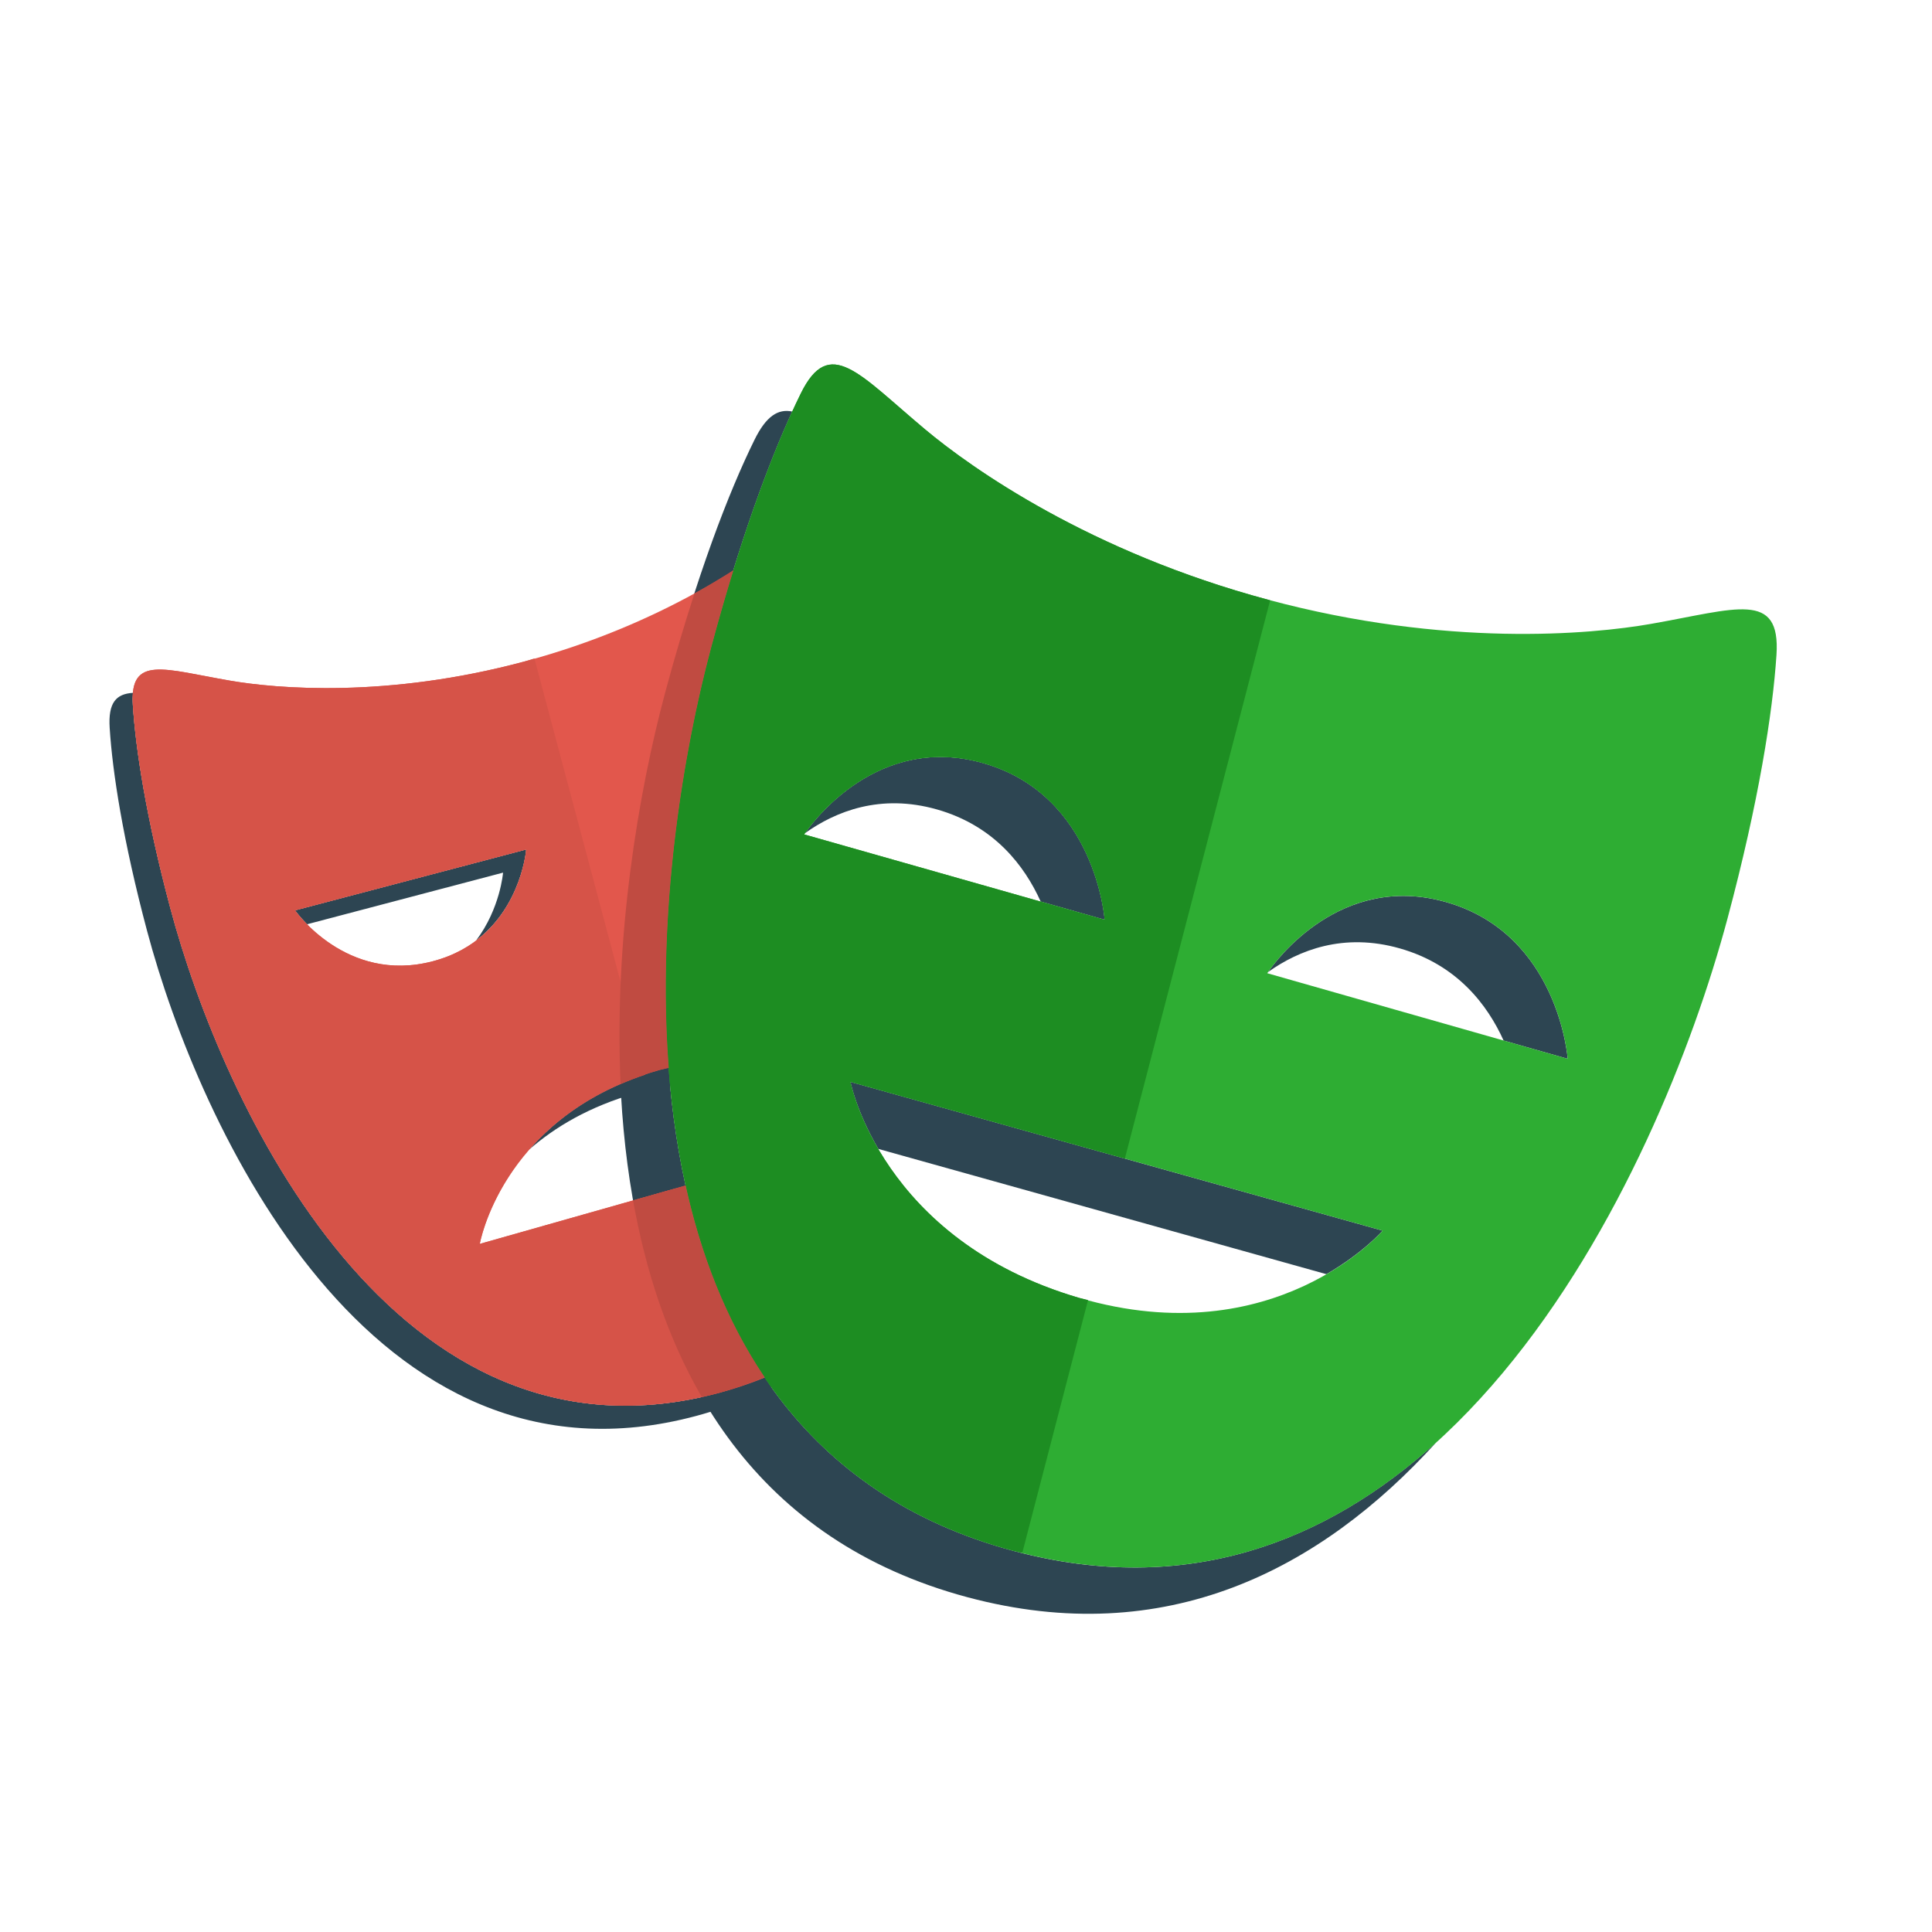
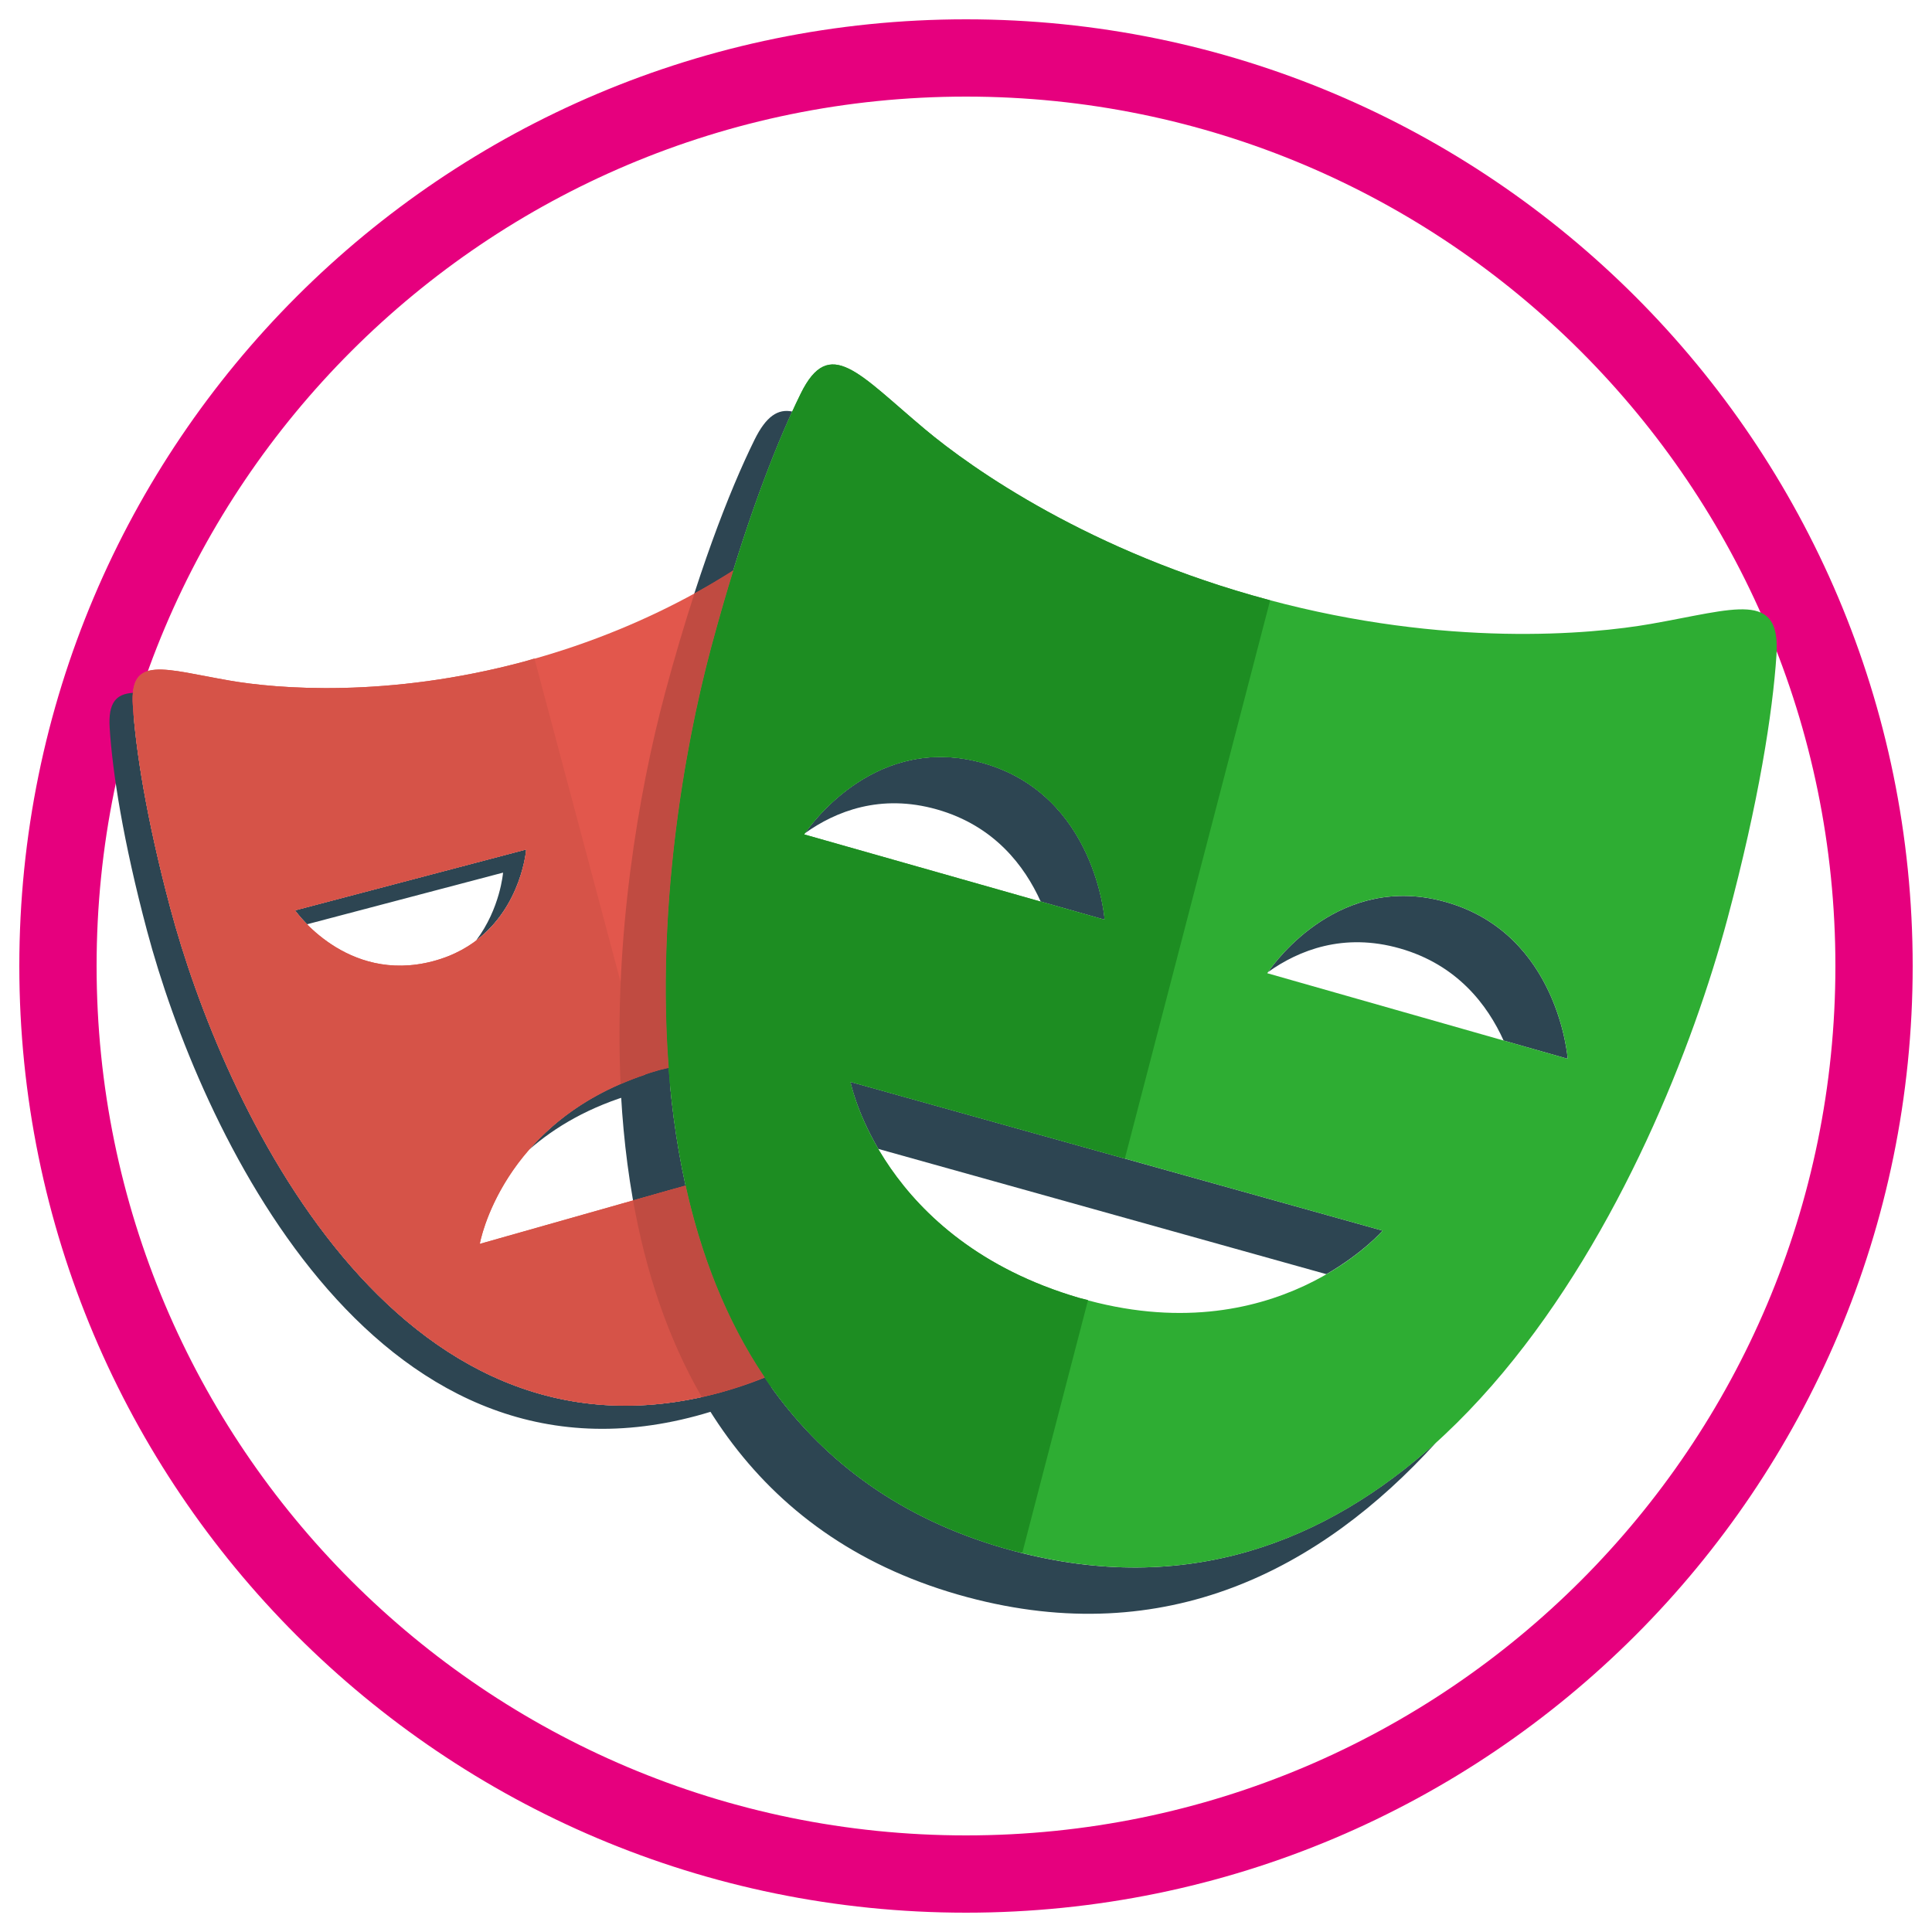
<svg xmlns="http://www.w3.org/2000/svg" width="400" height="400" viewBox="0 0 400 400" fill="none">
+   <circle cx="200" cy="200" r="188" fill="none" stroke="#E6007E" stroke-width="16" />
  <path d="M136.444 221.556C123.558 225.213 115.104 231.625 109.535 238.032C114.869 233.364 122.014 229.08 131.652 226.348C141.51 223.554 149.92 223.574 156.869 224.915V219.481C150.941 218.939 144.145 219.371 136.444 221.556ZM108.946 175.876L61.09 188.484C61.09 188.484 61.962 189.716 63.577 191.36L104.153 180.668C104.153 180.668 103.578 188.077 98.585 194.705C108.03 187.559 108.946 175.876 108.946 175.876ZM149.005 288.347C81.658 306.486 46.027 228.438 35.24 187.928C30.256 169.229 28.08 155.067 27.5 145.928C27.438 144.979 27.466 144.179 27.534 143.446C24.04 143.657 22.367 145.473 22.708 150.721C23.288 159.855 25.463 174.016 30.447 192.721C41.23 233.225 76.866 311.273 144.213 293.134C158.872 289.185 169.885 281.992 178.152 272.81C170.532 279.692 160.995 285.112 149.005 288.347ZM161.661 128.11V132.903H188.077C187.535 131.206 186.989 129.677 186.447 128.11H161.661Z" fill="#2D4552" />
  <path d="M193.981 167.584C205.861 170.958 212.144 179.287 215.465 186.658L228.711 190.42C228.711 190.42 226.904 164.623 203.57 157.995C181.741 151.793 168.308 170.124 166.674 172.496C173.024 167.972 182.297 164.268 193.981 167.584ZM299.422 186.777C277.573 180.547 264.145 198.916 262.535 201.255C268.89 196.736 278.158 193.031 289.837 196.362C301.698 199.741 307.976 208.06 311.307 215.436L324.572 219.212C324.572 219.212 322.736 193.41 299.422 186.777ZM286.262 254.795L176.072 223.99C176.072 223.99 177.265 230.038 181.842 237.869L274.617 263.805C282.255 259.386 286.262 254.795 286.262 254.795ZM209.867 321.102C122.618 297.71 133.166 186.543 147.284 133.865C153.097 112.156 159.073 96.02 164.029 85.204C161.072 84.595 158.623 86.153 156.203 91.075C150.941 101.747 144.212 119.124 137.7 143.45C123.586 196.127 113.038 307.29 200.283 330.682C241.406 341.699 273.442 324.955 297.323 298.659C274.655 319.19 245.714 330.701 209.867 321.102Z" fill="#2D4552" />
  <path d="M161.661 262.296V239.863L99.332 257.537C99.332 257.537 103.938 230.777 136.444 221.556C146.302 218.762 154.713 218.781 161.661 220.123V128.11H192.869C189.471 117.61 186.184 109.526 183.423 103.909C178.856 94.612 174.174 100.775 163.545 109.665C156.059 115.919 137.139 129.261 108.668 136.933C80.197 144.61 57.179 142.574 47.575 140.911C33.96 138.562 26.839 135.572 27.505 145.928C28.085 155.062 30.261 169.224 35.245 187.928C46.027 228.433 81.663 306.481 149.01 288.342C166.602 283.602 179.019 274.233 187.626 262.291H161.661V262.296ZM61.085 188.484L108.946 175.876C108.946 175.876 107.551 194.288 89.609 199.018C71.661 203.743 61.085 188.484 61.085 188.484Z" fill="#E2574C" />
  <path d="M341.786 129.174C329.345 131.355 299.498 134.072 262.612 124.185C225.716 114.304 201.236 97.022 191.537 88.899C177.788 77.383 171.74 69.38 165.788 81.486C160.526 92.163 153.797 109.54 147.284 133.866C133.171 186.543 122.623 297.706 209.867 321.098C297.093 344.47 343.53 242.92 357.644 190.238C364.157 165.917 367.013 147.5 367.799 135.625C368.695 122.173 359.455 126.078 341.786 129.174ZM166.497 172.756C166.497 172.756 180.246 151.372 203.565 158C226.899 164.628 228.706 190.425 228.706 190.425L166.497 172.756ZM223.42 268.713C182.403 256.698 176.077 223.99 176.077 223.99L286.262 254.796C286.262 254.791 264.021 280.578 223.42 268.713ZM262.377 201.495C262.377 201.495 276.107 180.126 299.422 186.773C322.736 193.411 324.572 219.208 324.572 219.208L262.377 201.495Z" fill="#2EAD33" />
  <path d="M139.88 246.04L99.332 257.532C99.332 257.532 103.737 232.44 133.607 222.496L110.647 136.33L108.663 136.933C80.192 144.611 57.174 142.574 47.57 140.911C33.955 138.563 26.834 135.572 27.5 145.929C28.08 155.063 30.256 169.224 35.24 187.929C46.023 228.433 81.658 306.481 149.005 288.342L150.989 287.719L139.88 246.04ZM61.085 188.485L108.946 175.876C108.946 175.876 107.551 194.288 89.609 199.018C71.662 203.743 61.085 188.485 61.085 188.485Z" fill="#D65348" />
  <path d="M225.27 269.163L223.415 268.712C182.398 256.698 176.072 223.99 176.072 223.99L232.89 239.872L262.971 124.281L262.607 124.185C225.711 114.304 201.232 97.022 191.532 88.899C177.783 77.383 171.735 69.38 165.783 81.486C160.526 92.163 153.797 109.54 147.284 133.866C133.171 186.543 122.623 297.706 209.867 321.097L211.655 321.5L225.27 269.163ZM166.497 172.756C166.497 172.756 180.246 151.372 203.565 158C226.899 164.628 228.706 190.425 228.706 190.425L166.497 172.756Z" fill="#1D8D22" />
  <path d="M141.946 245.451L131.072 248.537C133.641 263.019 138.169 276.917 145.276 289.195C146.513 288.922 147.74 288.687 149 288.342C152.302 287.451 155.364 286.348 158.312 285.145C150.371 273.361 145.118 259.789 141.946 245.451ZM137.7 143.451C132.112 164.307 127.113 194.326 128.489 224.436C130.952 223.367 133.554 222.371 136.444 221.551L138.457 221.101C136.003 188.939 141.308 156.165 147.284 133.866C148.799 128.225 150.318 122.978 151.832 118.085C149.393 119.637 146.767 121.228 143.776 122.867C141.759 129.093 139.722 135.898 137.7 143.451Z" fill="#C04B41" />
</svg>
